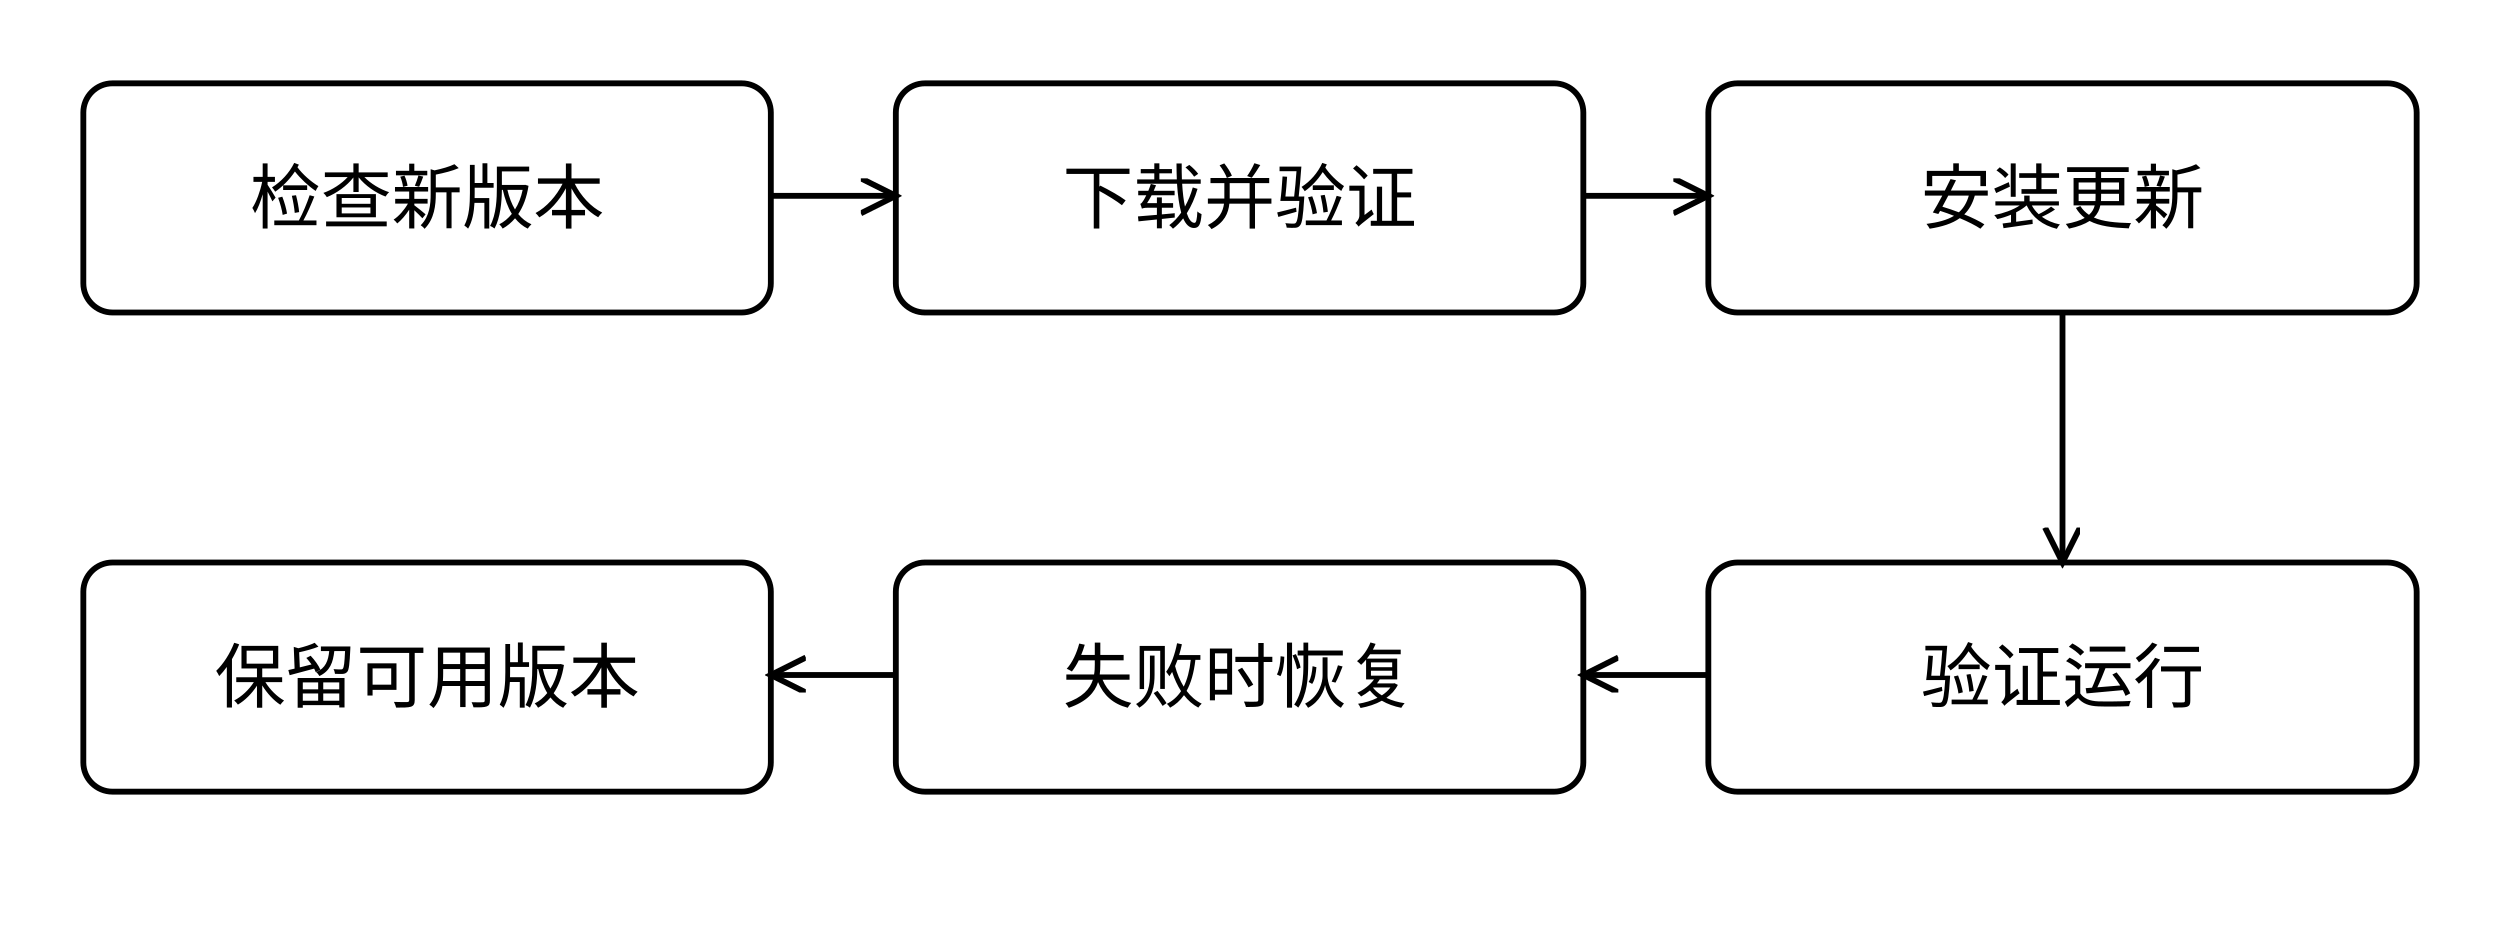
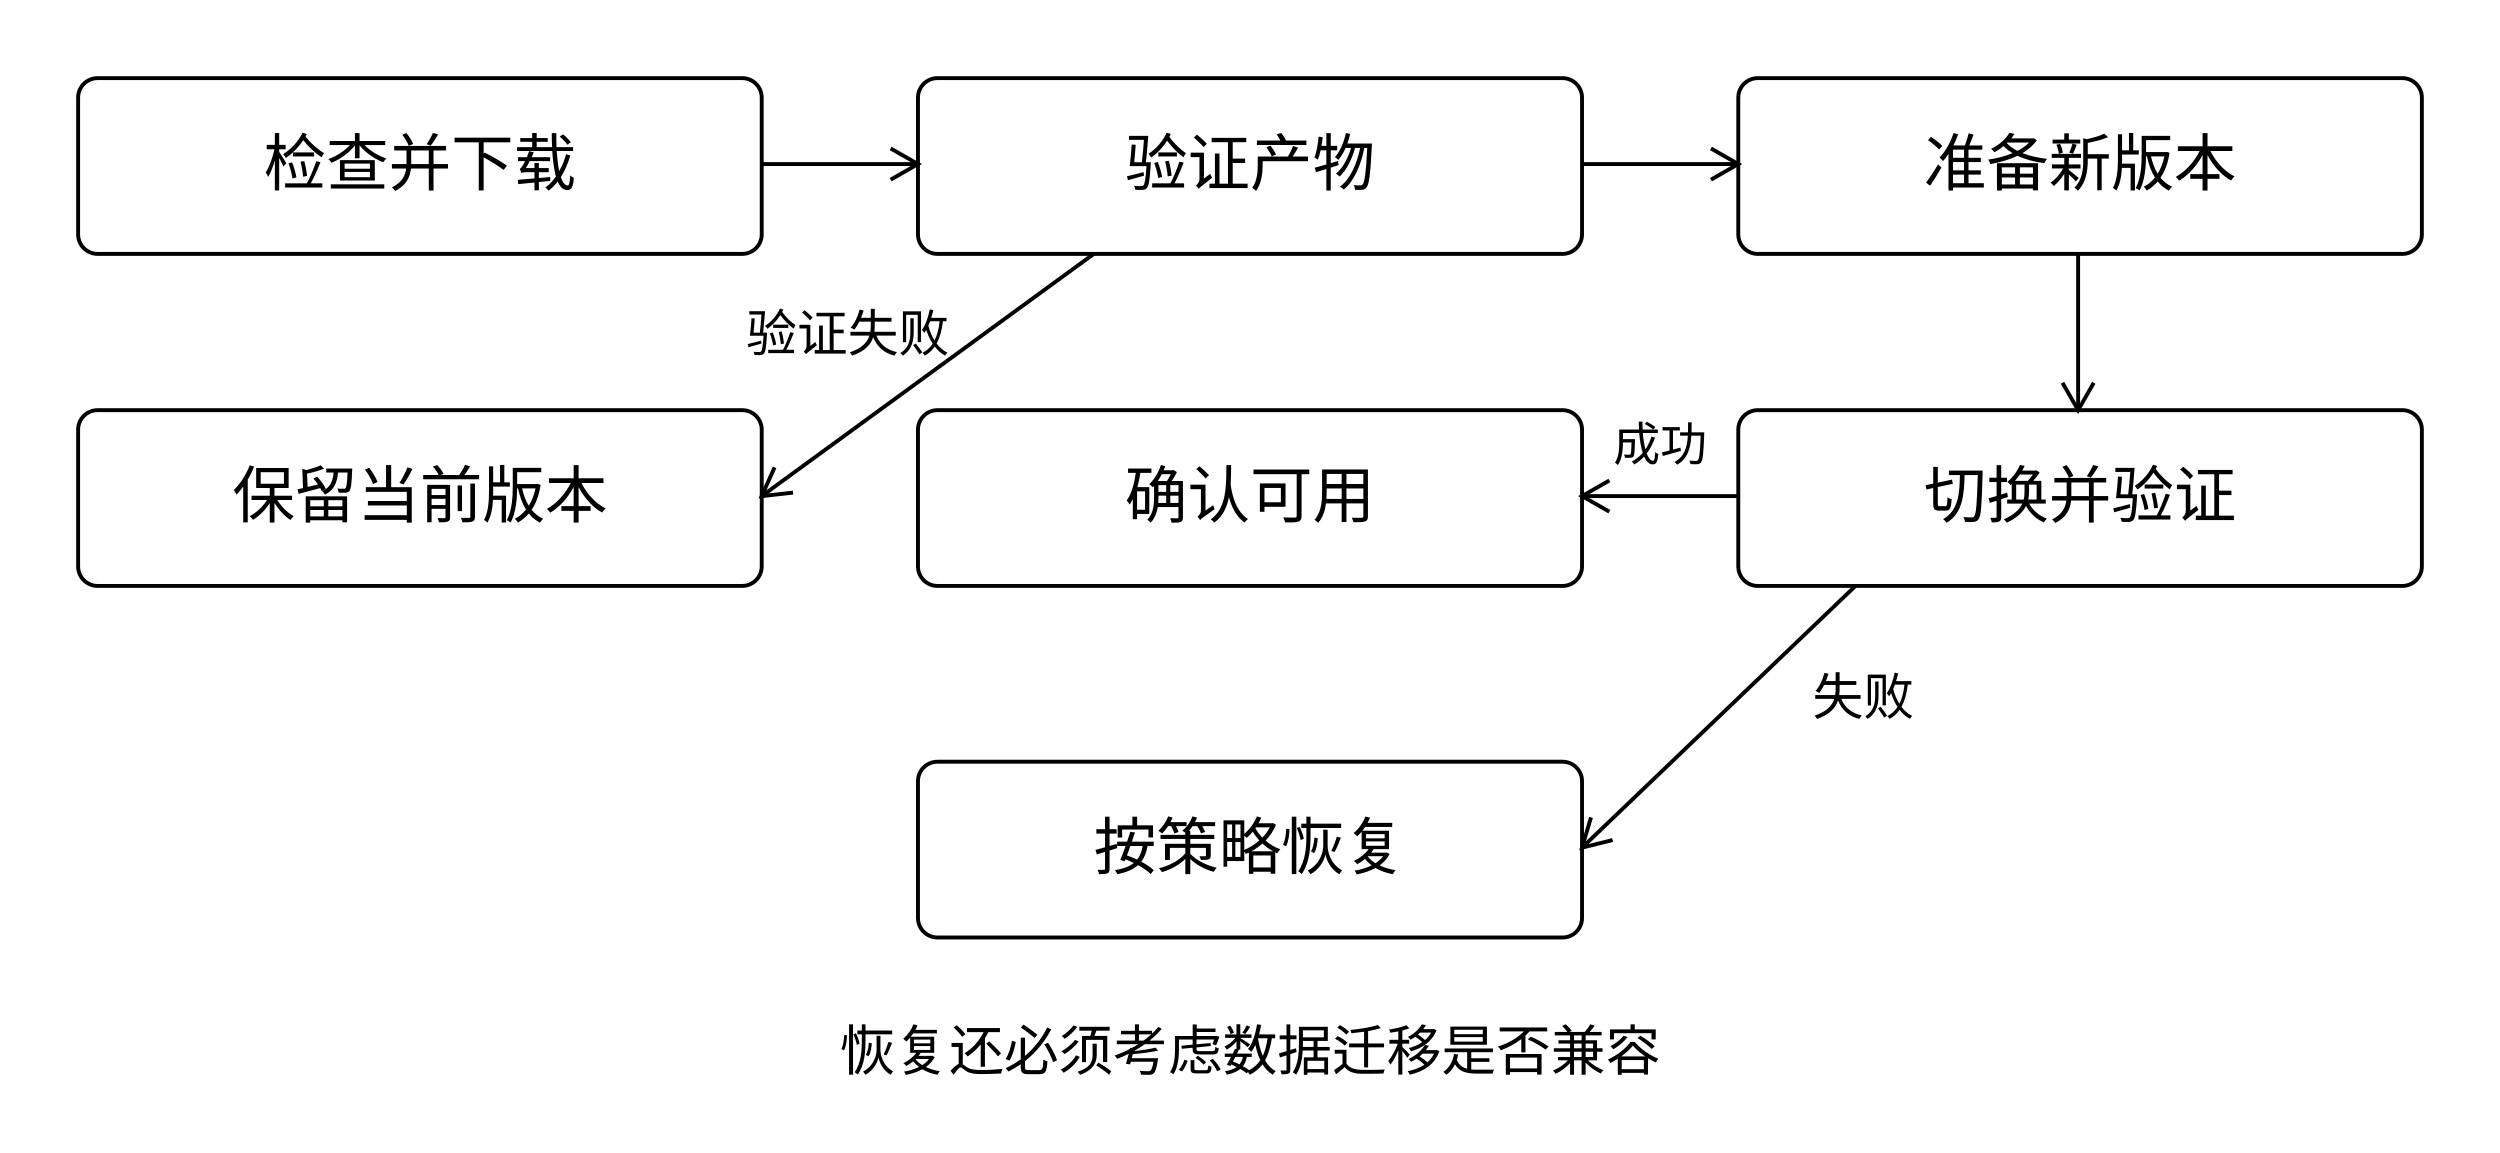
- <svg xmlns="http://www.w3.org/2000/svg" viewBox="0 0 600 225" width="600" height="225">
-   <defs>
-     <marker id="arrow" markerWidth="7" markerHeight="7" refX="6" refY="3" orient="auto">
-       <path d="M0 0L6 3L0 6" fill="none" stroke="currentColor" />
-     </marker>
-   </defs>
-   <g stroke="currentColor" stroke-width="1.4" fill="none">
-     <rect x="20" y="20" width="165" height="55" rx="7" />
-     <rect x="215" y="20" width="165" height="55" rx="7" />
-     <rect x="410" y="20" width="170" height="55" rx="7" />
-     <rect x="410" y="135" width="170" height="55" rx="7" />
-     <rect x="215" y="135" width="165" height="55" rx="7" />
-     <rect x="20" y="135" width="165" height="55" rx="7" />
-     <path d="M185 47H215" marker-end="url(#arrow)" />
-     <path d="M380 47H410" marker-end="url(#arrow)" />
-     <path d="M495 75V135" marker-end="url(#arrow)" />
-     <path d="M410 162H380" marker-end="url(#arrow)" />
-     <path d="M215 162H185" marker-end="url(#arrow)" />
-   </g>
-   <g fill="currentColor" text-anchor="middle" font-family="system-ui,sans-serif" font-size="17">
-     <text x="102.5" y="53.5">检查新版本</text>
-     <text x="297.5" y="53.5">下载并验证</text>
-     <text x="495" y="53.5">安装更新</text>
-     <text x="495" y="168.5">验证运行</text>
-     <text x="297.5" y="168.5">失败时恢复</text>
-     <text x="102.5" y="168.5">保留可用版本</text>
+ <svg xmlns="http://www.w3.org/2000/svg" viewBox="0 0 640 295" width="640" height="295">
+   <g font-family="system-ui,sans-serif" font-size="16" fill="currentColor">
+     <rect x="20" y="20" width="175" height="45" rx="5" stroke="currentColor" fill="none" />
+     <text x="107.5" y="47.5" text-anchor="middle">检查并下载</text>
+     <rect x="235" y="20" width="170" height="45" rx="5" stroke="currentColor" fill="none" />
+     <text x="320" y="47.5" text-anchor="middle">验证产物</text>
+     <rect x="445" y="20" width="175" height="45" rx="5" stroke="currentColor" fill="none" />
+     <text x="532.5" y="47.5" text-anchor="middle">准备新版本</text>
+     <path d="M195 42L235 42" stroke="currentColor" fill="none" />
+     <path d="M-7 -4L0 0L-7 4" transform="translate(235 42) rotate(0)" stroke="currentColor" fill="none" />
+     <path d="M405 42L445 42" stroke="currentColor" fill="none" />
+     <path d="M-7 -4L0 0L-7 4" transform="translate(445 42) rotate(0)" stroke="currentColor" fill="none" />
+     <rect x="445" y="105" width="175" height="45" rx="5" stroke="currentColor" fill="none" />
+     <text x="532.5" y="132.5" text-anchor="middle">切换并验证</text>
+     <path d="M532 65L532 105" stroke="currentColor" fill="none" />
+     <path d="M-7 -4L0 0L-7 4" transform="translate(532 105) rotate(90)" stroke="currentColor" fill="none" />
+     <rect x="235" y="105" width="170" height="45" rx="5" stroke="currentColor" fill="none" />
+     <text x="320" y="132.5" text-anchor="middle">确认可用</text>
+     <path d="M445 127L405 127" stroke="currentColor" fill="none" />
+     <path d="M-7 -4L0 0L-7 4" transform="translate(405 127) rotate(180)" stroke="currentColor" fill="none" />
+     <text x="425" y="118" text-anchor="middle" font-size="12">成功</text>
+     <rect x="235" y="195" width="170" height="45" rx="5" stroke="currentColor" fill="none" />
+     <text x="320" y="222.5" text-anchor="middle">按策略恢复</text>
+     <path d="M475 150L405 217" stroke="currentColor" fill="none" />
+     <path d="M-7 -4L0 0L-7 4" transform="translate(405 217) rotate(136.2545)" stroke="currentColor" fill="none" />
+     <text x="477" y="183" text-anchor="middle" font-size="13">失败</text>
+     <rect x="20" y="105" width="175" height="45" rx="5" stroke="currentColor" fill="none" />
+     <text x="107.5" y="132.5" text-anchor="middle">保留当前版本</text>
+     <path d="M280 65L195 127" stroke="currentColor" fill="none" />
+     <path d="M-7 -4L0 0L-7 4" transform="translate(195 127) rotate(143.8925)" stroke="currentColor" fill="none" />
+     <text x="217" y="90" text-anchor="middle" font-size="13">验证失败</text>
+     <text x="320" y="274" text-anchor="middle" font-size="14">恢复还必须考虑数据迁移是否兼容</text>
  </g>
</svg>
